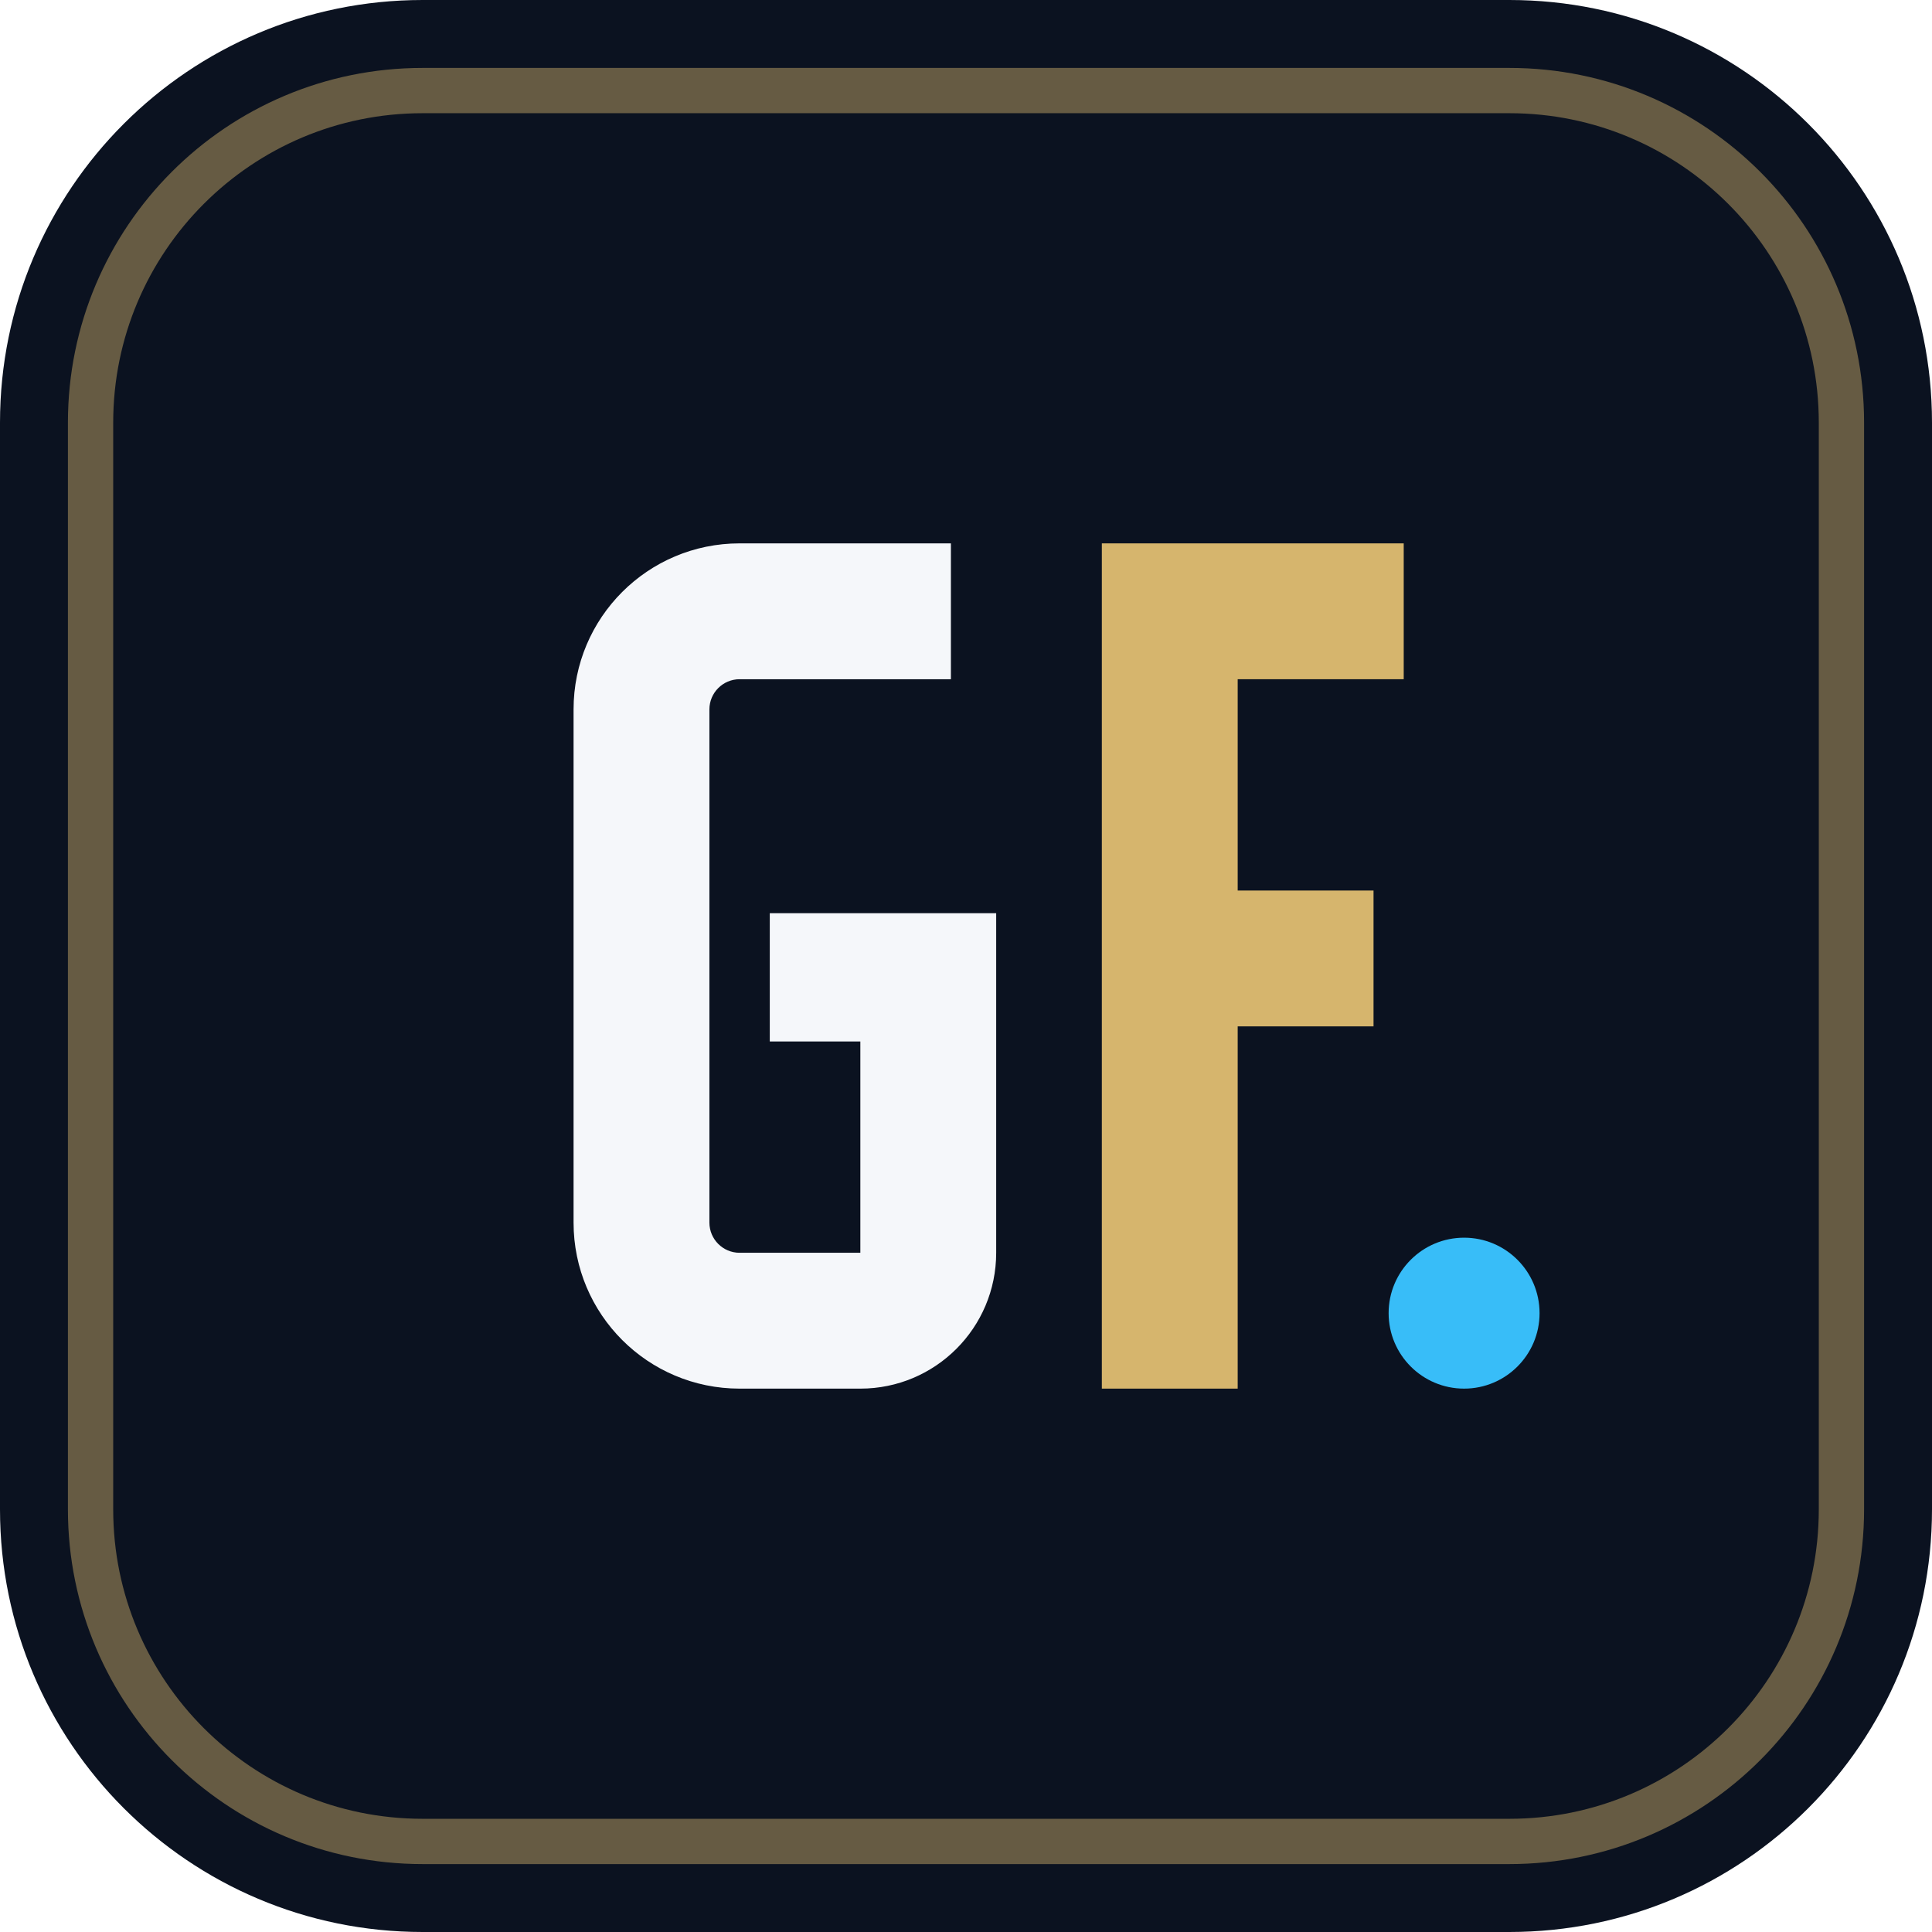
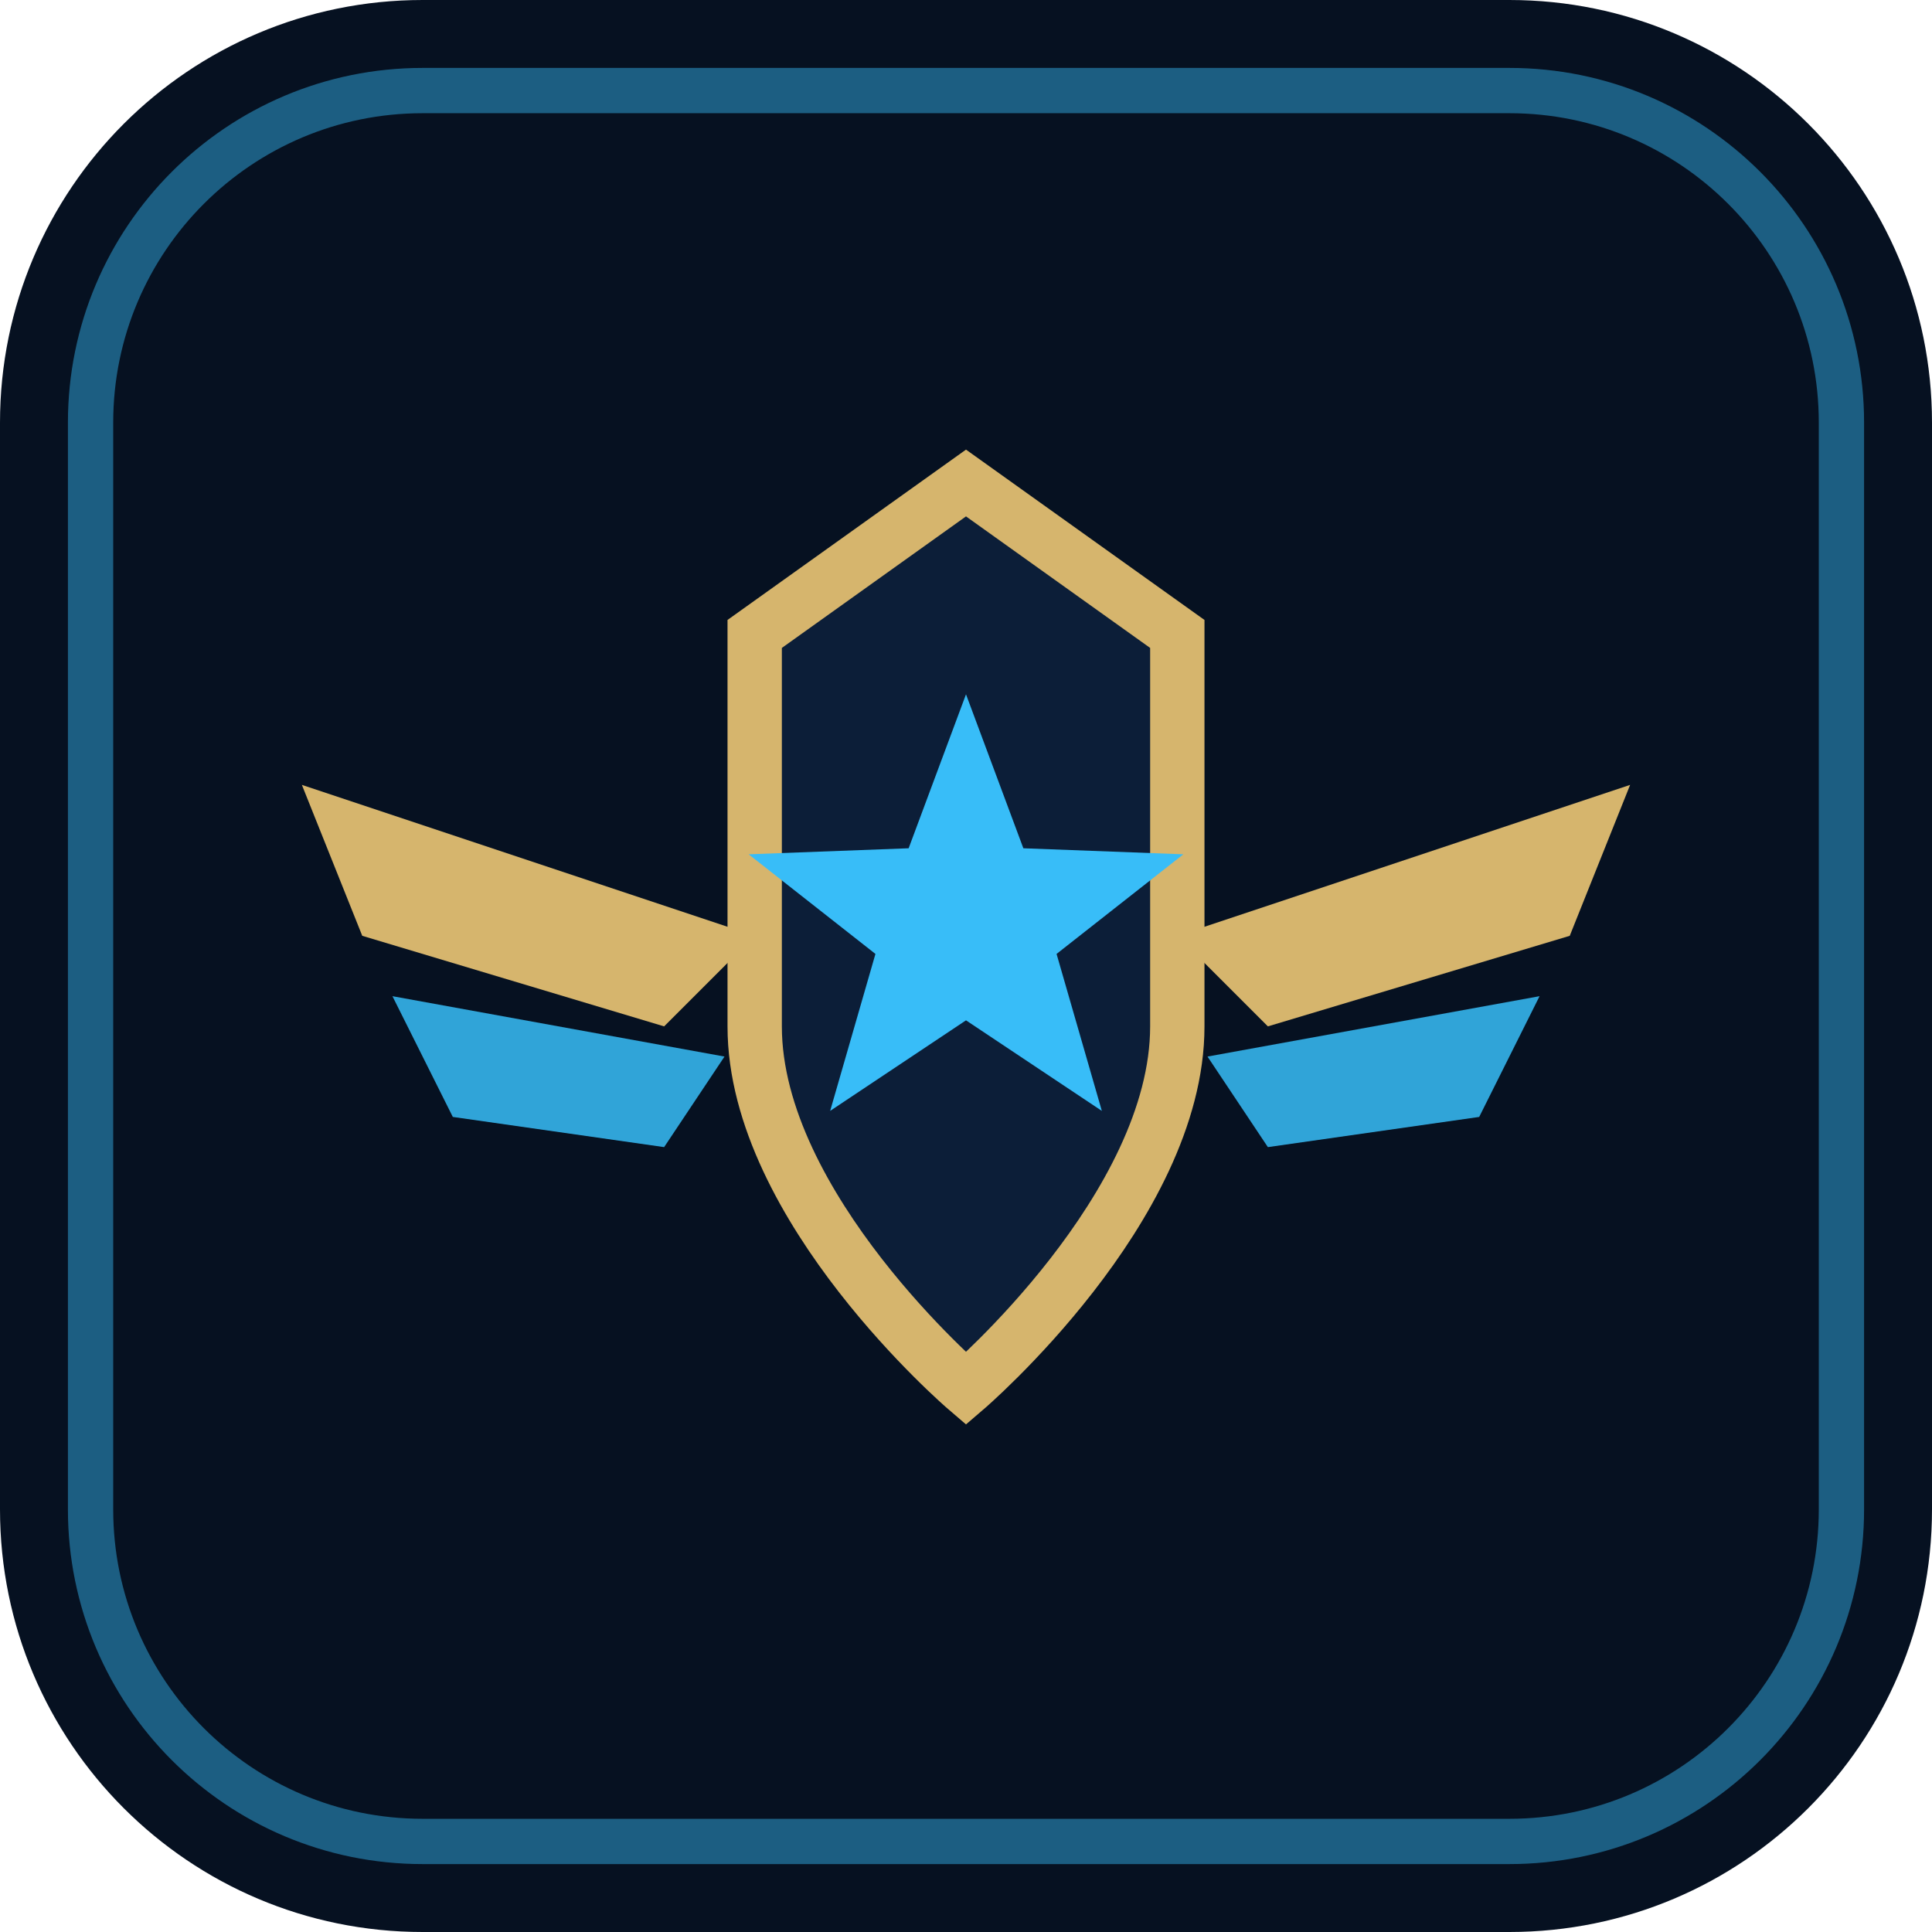
<svg xmlns="http://www.w3.org/2000/svg" viewBox="0 0 64 64" fill="none">
-   <rect width="64" height="64" rx="14" fill="#0B1220" />
-   <rect x="3" y="3" width="58" height="58" rx="11" stroke="#D6B56D" stroke-opacity="0.45" stroke-width="1.5" />
-   <path d="M19 23.5C19 20.462 21.462 18 24.5 18H31.5V22.5H24.5C23.948 22.5 23.5 22.948 23.5 23.5V40.5C23.5 41.052 23.948 41.5 24.5 41.5H28.5V34.5H25.5V30.25H33V41.5C33 43.985 30.985 46 28.5 46H24.5C21.462 46 19 43.538 19 40.5V23.5Z" fill="#F5F7FA" />
-   <path d="M36.5 18H46.5V22.5H41V29.5H45.5V34H41V46H36.5V18Z" fill="#D6B56D" />
-   <circle cx="48.5" cy="43.5" r="2.5" fill="#38BDF8" />
+   <rect width="64" height="64" rx="14" fill="#061121" />
+   <rect x="3" y="3" width="58" height="58" rx="11" stroke="#38BDF8" stroke-opacity="0.45" stroke-width="1.5" />
+   <path d="M10 26L25 31L22 34L12 31L10 26Z" fill="#D6B56D" />
+   <path d="M13 33L24 35L22 38L15 37L13 33Z" fill="#38BDF8" fill-opacity="0.85" />
+   <path d="M54 26L39 31L42 34L52 31L54 26Z" fill="#D6B56D" />
+   <path d="M51 33L40 35L42 38L49 37L51 33Z" fill="#38BDF8" fill-opacity="0.85" />
+   <path d="M32 16L39 21V34C39 40 32 46 32 46C32 46 25 40 25 34V21L32 16Z" fill="#0C1E38" stroke="#D6B56D" stroke-width="1.8" />
+   <path d="M32 23L33.9 28.1L39.2 28.3L35 31.6L36.5 36.8L32 33.8L27.5 36.8L29 31.6L24.8 28.3L30.1 28.1L32 23Z" fill="#38BDF8" />
</svg>
